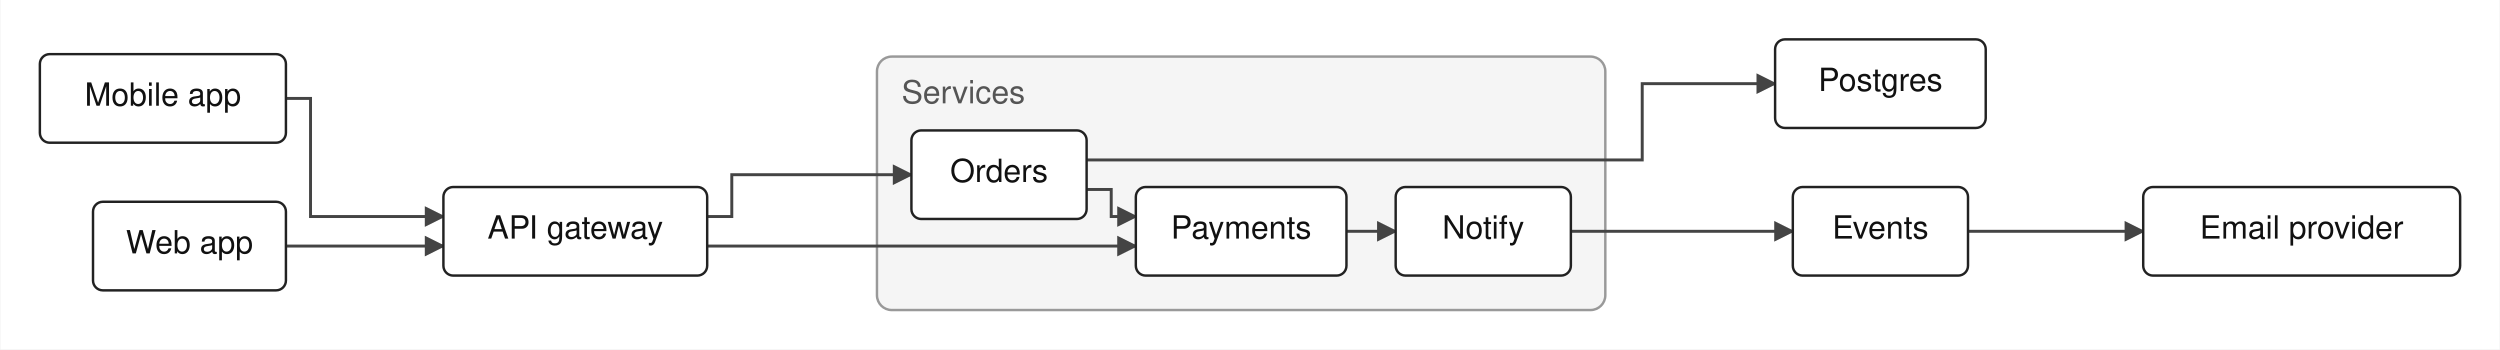
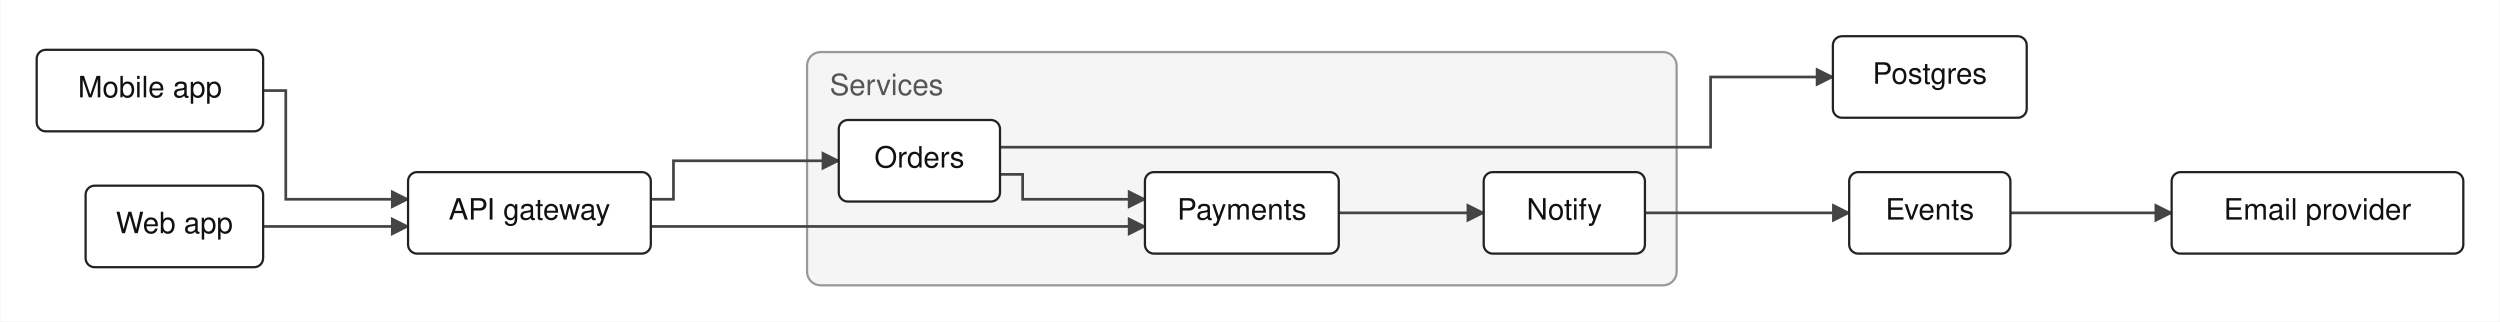
- <svg xmlns="http://www.w3.org/2000/svg" viewBox="-4.0 -4.0 1015.6 142.0" width="1016" height="142" font-family="Helvetica, Arial, sans-serif" font-size="13">
+ <svg xmlns="http://www.w3.org/2000/svg" viewBox="-4.0 -4.0 1103.6 142.0" width="1104" height="142" font-family="Helvetica, Arial, sans-serif" font-size="13">
  <defs>
    <marker id="tip" viewBox="0 0 10 10" refX="9" refY="5" markerWidth="7" markerHeight="7" orient="auto">
      <path d="M0 0L10 5L0 10z" fill="#444" />
    </marker>
  </defs>
-   <rect x="-4.0" y="-4.0" width="1015.6" height="142.0" fill="#fff" />
-   <rect x="352.2" y="19.0" width="296.0" height="103.0" rx="6" fill="#000" fill-opacity="0.04" stroke="#999" />
+   <rect x="-4.0" y="-4.0" width="1103.6" height="142.0" fill="#fff" />
+   <rect x="352.2" y="19.0" width="384.0" height="103.0" rx="6" fill="#000" fill-opacity="0.04" stroke="#999" />
  <text x="362.2" y="38.0" fill="#555">Services</text>
  <polyline points="112.0,96.0 176.0,96.0" fill="none" stroke="#444" stroke-width="1.2" marker-end="url(#tip)" />
  <polyline points="112.0,36.0 122.0,36.0 122.0,84.0 176.0,84.0" fill="none" stroke="#444" stroke-width="1.2" marker-end="url(#tip)" />
  <polyline points="283.2,84.0 293.2,84.0 293.2,67.0 366.2,67.0" fill="none" stroke="#444" stroke-width="1.2" marker-end="url(#tip)" />
-   <polyline points="283.2,96.0 457.4,96.0" fill="none" stroke="#444" stroke-width="1.2" marker-end="url(#tip)" />
-   <polyline points="437.4,73.0 447.4,73.0 447.4,84.0 457.4,84.0" fill="none" stroke="#444" stroke-width="1.2" marker-end="url(#tip)" />
-   <polyline points="437.4,61.0 663.2,61.0 663.2,30.0 717.2,30.0" fill="none" stroke="#444" stroke-width="1.2" marker-end="url(#tip)" />
-   <polyline points="543.0,90.0 563.0,90.0" fill="none" stroke="#444" stroke-width="1.2" marker-end="url(#tip)" />
-   <polyline points="634.2,90.0 724.4,90.0" fill="none" stroke="#444" stroke-width="1.2" marker-end="url(#tip)" />
-   <polyline points="795.6,90.0 866.8,90.0" fill="none" stroke="#444" stroke-width="1.2" marker-end="url(#tip)" />
+   <polyline points="283.2,96.0 501.4,96.0" fill="none" stroke="#444" stroke-width="1.2" marker-end="url(#tip)" />
+   <polyline points="437.4,73.0 447.4,73.0 447.4,84.0 501.4,84.0" fill="none" stroke="#444" stroke-width="1.2" marker-end="url(#tip)" />
+   <polyline points="437.4,61.0 751.2,61.0 751.2,30.0 805.2,30.0" fill="none" stroke="#444" stroke-width="1.2" marker-end="url(#tip)" />
+   <polyline points="587.0,90.0 651.0,90.0" fill="none" stroke="#444" stroke-width="1.2" marker-end="url(#tip)" />
+   <polyline points="722.2,90.0 812.4,90.0" fill="none" stroke="#444" stroke-width="1.2" marker-end="url(#tip)" />
+   <polyline points="883.6,90.0 954.8,90.0" fill="none" stroke="#444" stroke-width="1.2" marker-end="url(#tip)" />
  <rect x="33.6" y="78.0" width="78.4" height="36.0" rx="4" fill="#fff" stroke="#222" />
  <text x="72.8" y="96.0" text-anchor="middle" dominant-baseline="central" fill="#111">Web app</text>
  <rect x="176.0" y="72.0" width="107.2" height="36.0" rx="4" fill="#fff" stroke="#222" />
  <text x="229.6" y="90.0" text-anchor="middle" dominant-baseline="central" fill="#111">API gateway</text>
  <rect x="12.0" y="18.0" width="100.0" height="36.0" rx="4" fill="#fff" stroke="#222" />
  <text x="62.0" y="36.0" text-anchor="middle" dominant-baseline="central" fill="#111">Mobile app</text>
  <rect x="366.2" y="49.0" width="71.2" height="36.0" rx="4" fill="#fff" stroke="#222" />
  <text x="401.8" y="67.0" text-anchor="middle" dominant-baseline="central" fill="#111">Orders</text>
-   <rect x="457.4" y="72.0" width="85.6" height="36.0" rx="4" fill="#fff" stroke="#222" />
-   <text x="500.2" y="90.0" text-anchor="middle" dominant-baseline="central" fill="#111">Payments</text>
-   <rect x="717.2" y="12.0" width="85.6" height="36.0" rx="4" fill="#fff" stroke="#222" />
-   <text x="760.0" y="30.0" text-anchor="middle" dominant-baseline="central" fill="#111">Postgres</text>
-   <rect x="563.0" y="72.0" width="71.2" height="36.0" rx="4" fill="#fff" stroke="#222" />
-   <text x="598.6" y="90.0" text-anchor="middle" dominant-baseline="central" fill="#111">Notify</text>
-   <rect x="724.4" y="72.0" width="71.2" height="36.0" rx="4" fill="#fff" stroke="#222" />
-   <text x="760.0" y="90.0" text-anchor="middle" dominant-baseline="central" fill="#111">Events</text>
-   <rect x="866.8" y="72.0" width="128.8" height="36.0" rx="4" fill="#fff" stroke="#222" />
-   <text x="931.2" y="90.0" text-anchor="middle" dominant-baseline="central" fill="#111">Email provider</text>
+   <rect x="501.4" y="72.0" width="85.6" height="36.0" rx="4" fill="#fff" stroke="#222" />
+   <text x="544.2" y="90.0" text-anchor="middle" dominant-baseline="central" fill="#111">Payments</text>
+   <rect x="805.2" y="12.0" width="85.6" height="36.0" rx="4" fill="#fff" stroke="#222" />
+   <text x="848.0" y="30.0" text-anchor="middle" dominant-baseline="central" fill="#111">Postgres</text>
+   <rect x="651.0" y="72.0" width="71.2" height="36.0" rx="4" fill="#fff" stroke="#222" />
+   <text x="686.6" y="90.0" text-anchor="middle" dominant-baseline="central" fill="#111">Notify</text>
+   <rect x="812.4" y="72.0" width="71.2" height="36.0" rx="4" fill="#fff" stroke="#222" />
+   <text x="848.0" y="90.0" text-anchor="middle" dominant-baseline="central" fill="#111">Events</text>
+   <rect x="954.8" y="72.0" width="128.8" height="36.0" rx="4" fill="#fff" stroke="#222" />
+   <text x="1019.2" y="90.0" text-anchor="middle" dominant-baseline="central" fill="#111">Email provider</text>
</svg>
